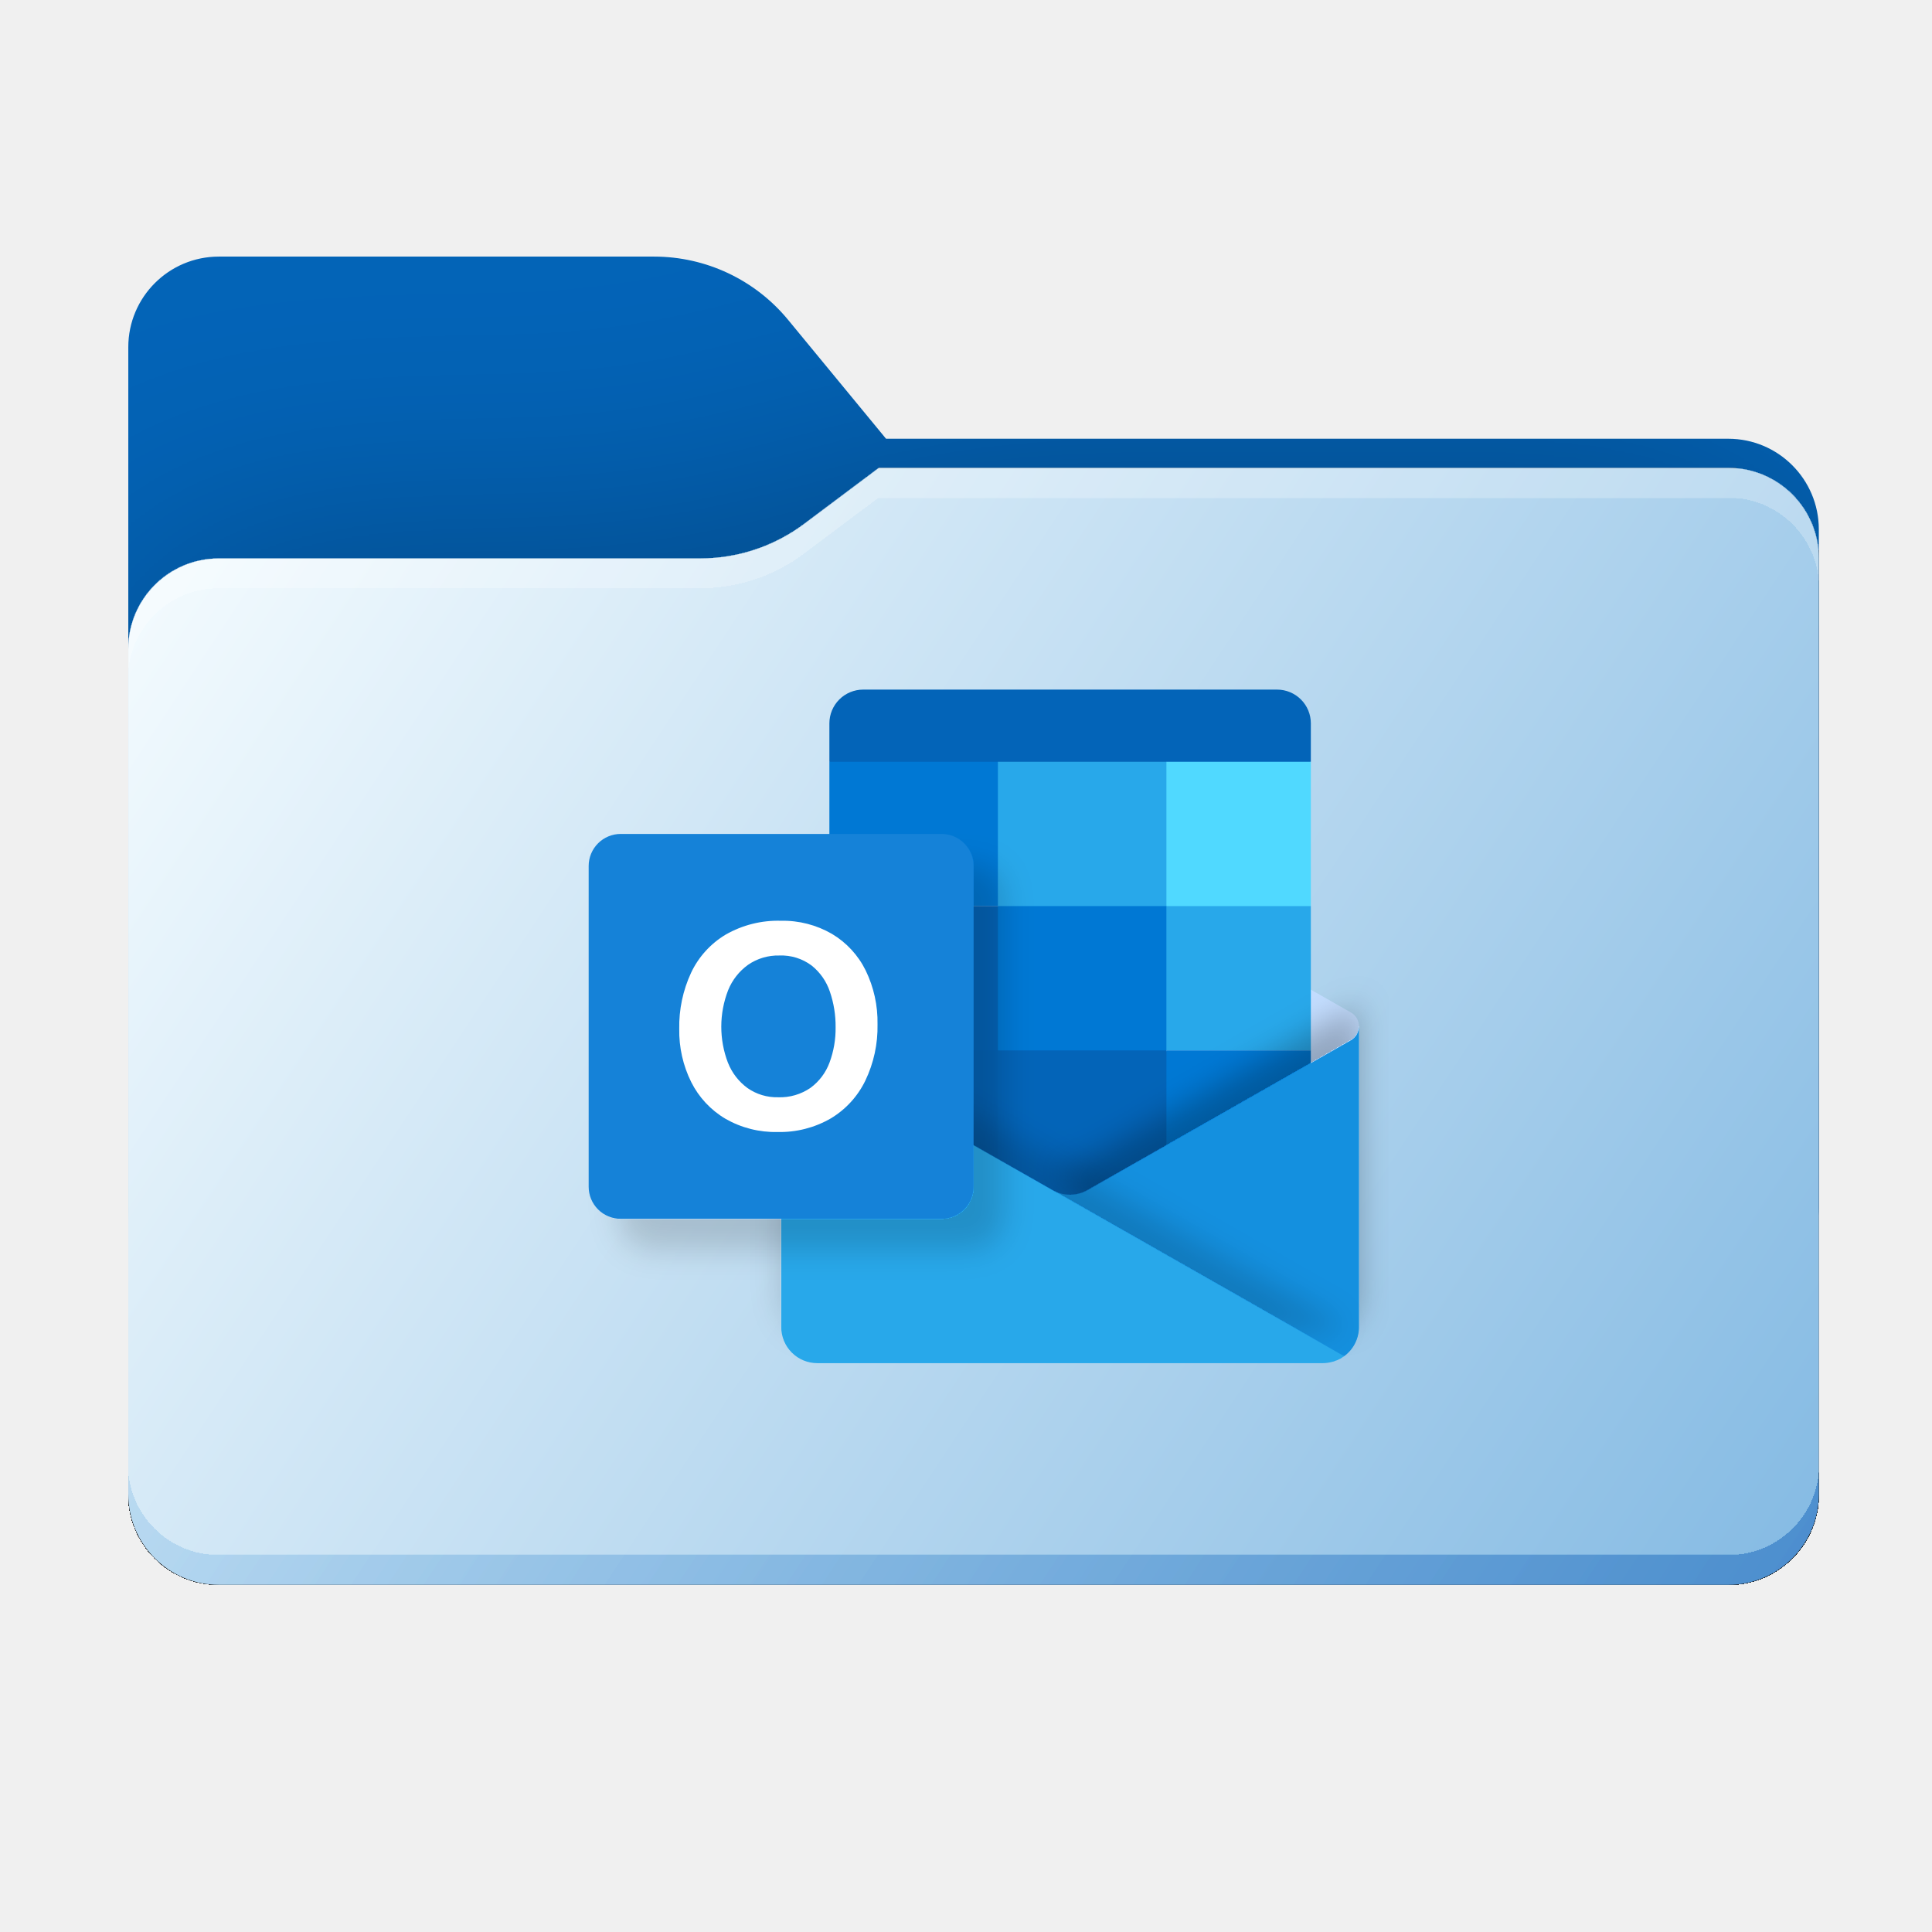
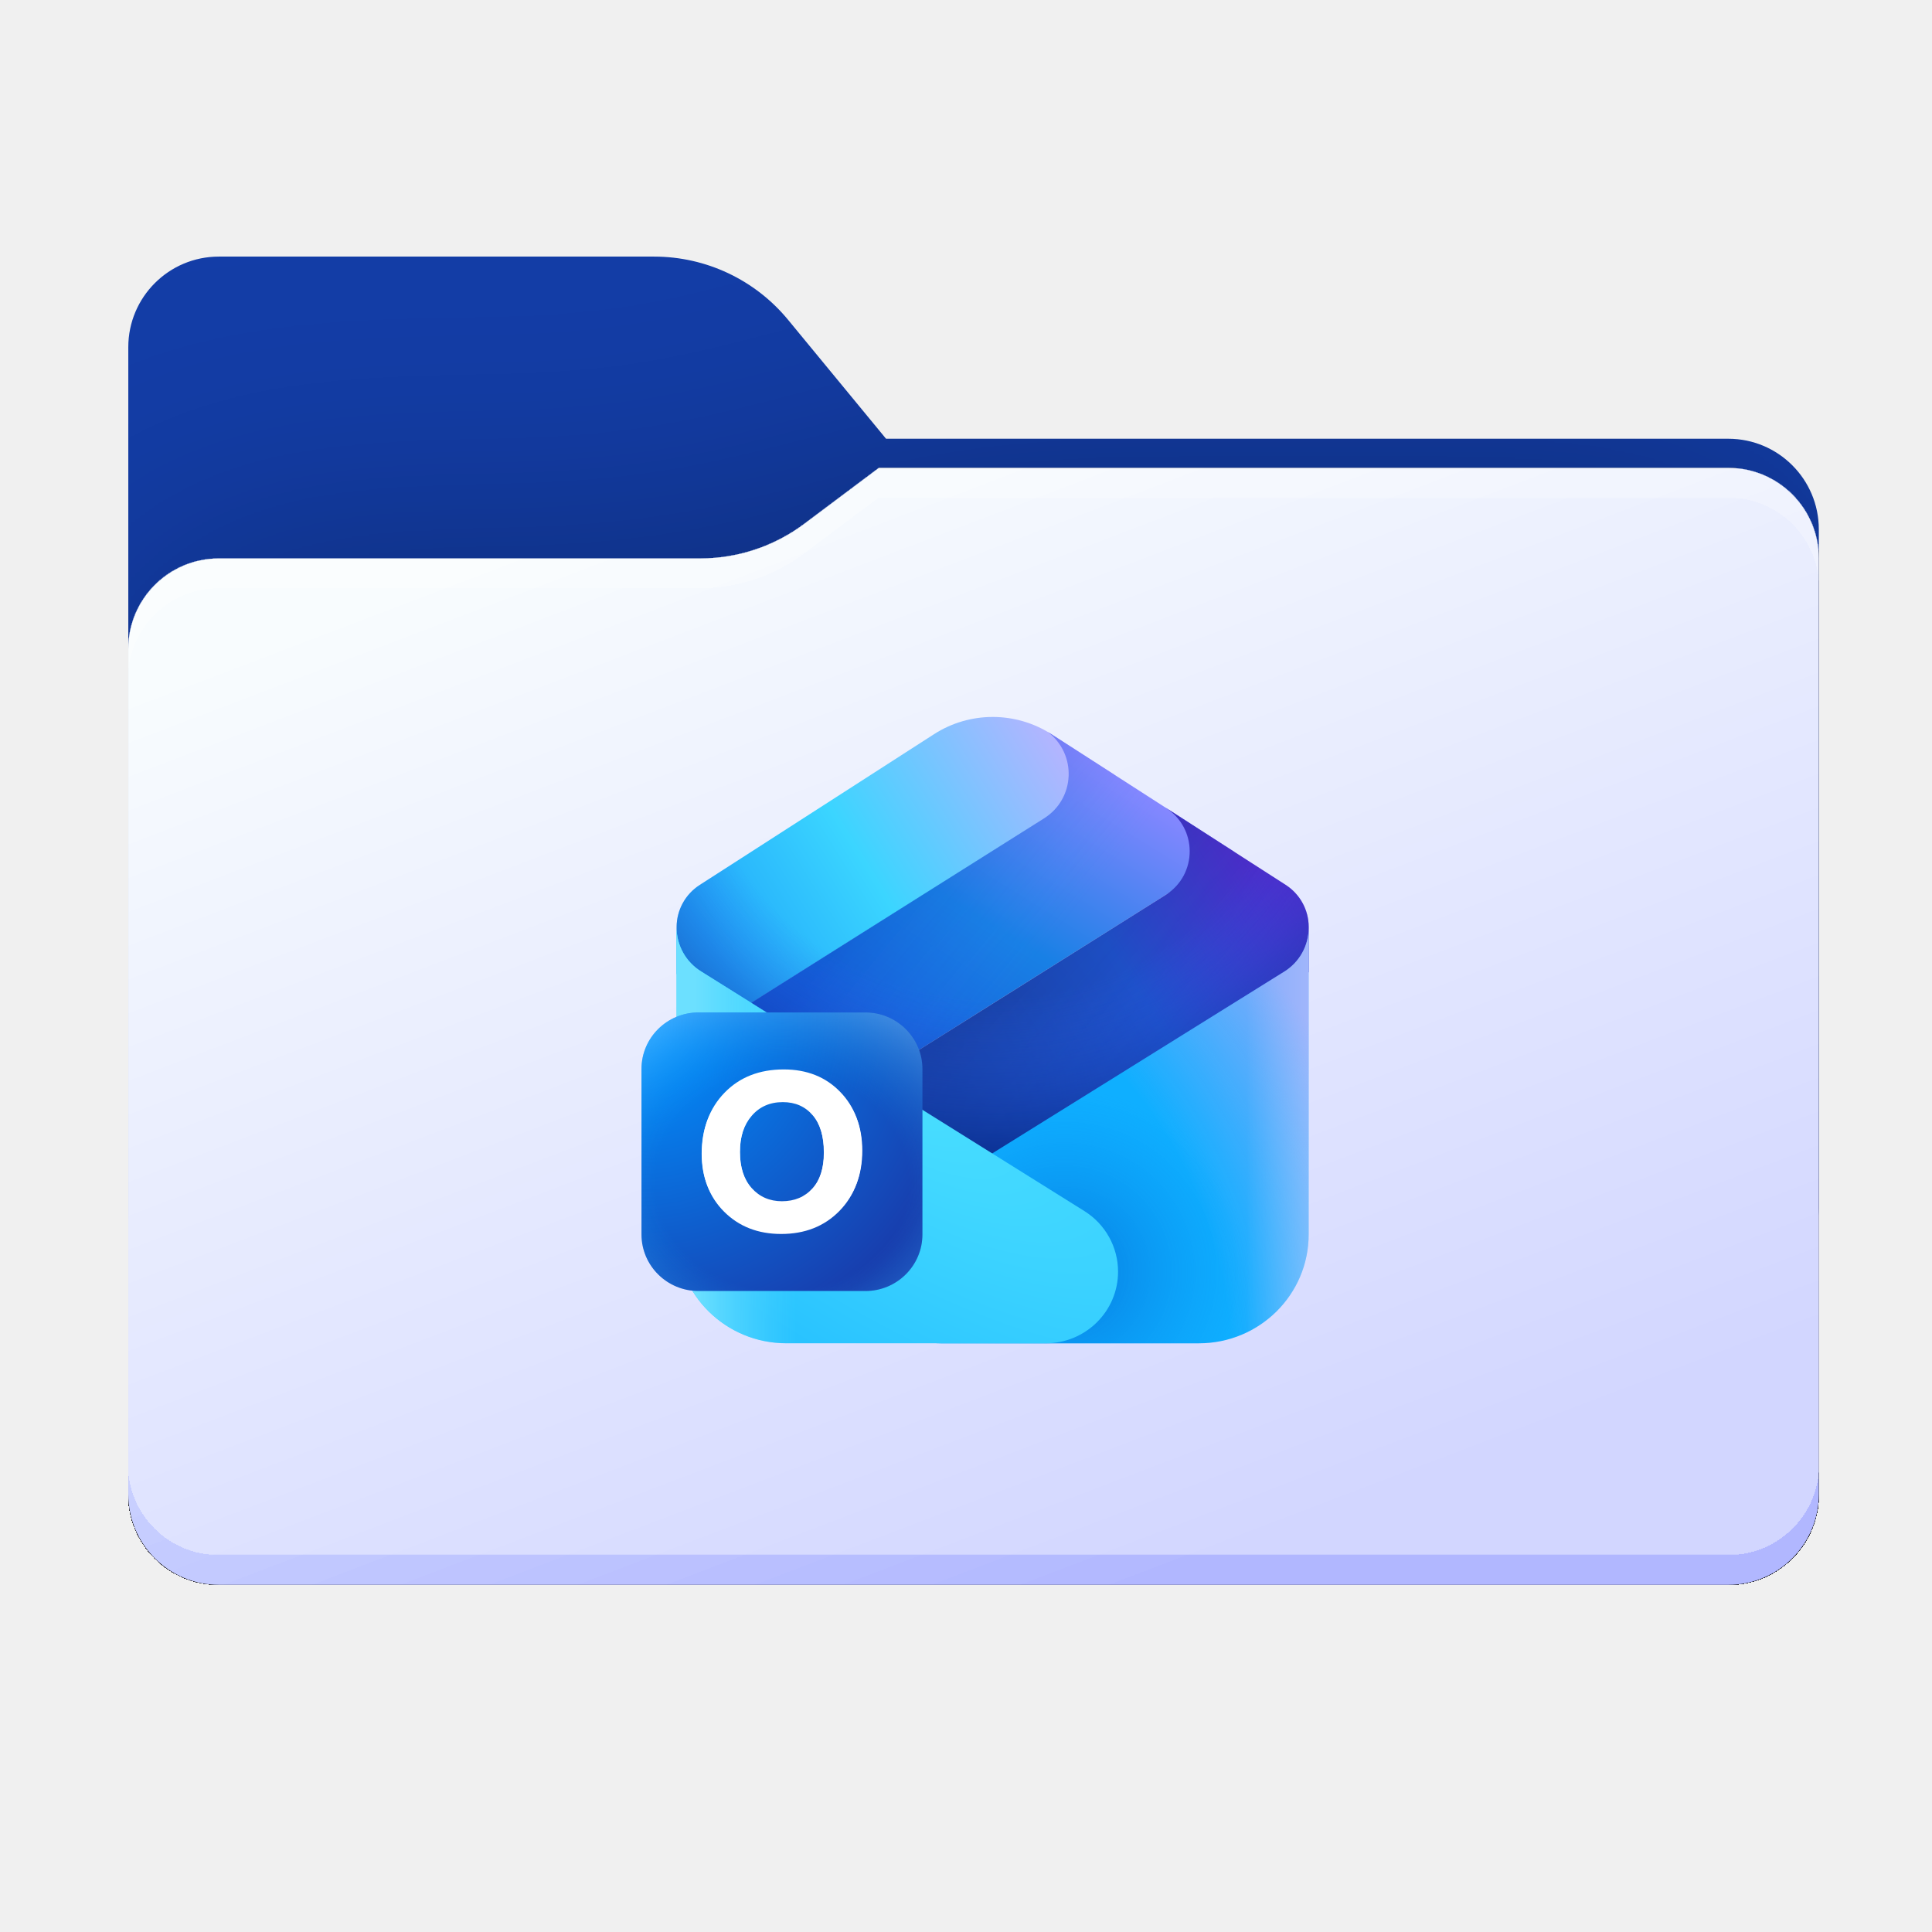
<svg xmlns="http://www.w3.org/2000/svg" width="256" height="256" viewBox="0 0 256 256" fill="none">
-   <path fill-rule="evenodd" clip-rule="evenodd" d="M104.425 42.378C100.056 37.073 93.544 34 86.671 34H29C22.373 34 17 39.373 17 46V58.137V68.2V160C17 166.627 22.373 172 29 172H229C235.627 172 241 166.627 241 160V70.137C241 63.51 235.627 58.137 229 58.137H117.404L104.425 42.378Z" fill="#0364B8" />
-   <mask id="mask0_719_17127" style="mask-type:alpha" maskUnits="userSpaceOnUse" x="17" y="34" width="224" height="138">
-     <path fill-rule="evenodd" clip-rule="evenodd" d="M104.425 42.378C100.056 37.073 93.544 34 86.671 34H29C22.373 34 17 39.373 17 46V58.137V68.2V160C17 166.627 22.373 172 29 172H229C235.627 172 241 166.627 241 160V70.137C241 63.51 235.627 58.137 229 58.137H117.404L104.425 42.378Z" fill="url(#paint0_linear_719_17127)" />
-   </mask>
-   <g mask="url(#mask0_719_17127)">
-     <g style="mix-blend-mode:multiply" filter="url(#filter0_f_719_17127)">
-       <path fill-rule="evenodd" clip-rule="evenodd" d="M92.789 74C97.764 74 102.605 72.387 106.586 69.402L116.459 62H229C235.627 62 241 67.373 241 74V108V160C241 166.627 235.627 172 229 172H29C22.373 172 17 166.627 17 160L17 108V86C17 79.373 22.373 74 29 74H87H92.789Z" fill="black" fill-opacity="0.3" />
+   <g clip-path="url(#clip0_4306_13010)">
+     <path d="M104.425 42.378C100.056 37.073 93.544 34 86.671 34H29C22.373 34 17 39.373 17 46V160C17 166.627 22.373 172 29 172H229C235.627 172 241 166.627 241 160V70.137C241 63.51 235.627 58.137 229 58.137H117.404L104.425 42.378Z" fill="url(#paint0_linear_4306_13010)" />
+     <mask id="mask0_4306_13010" style="mask-type:alpha" maskUnits="userSpaceOnUse" x="17" y="34" width="224" height="138">
+       <path d="M86.671 34C93.543 34 100.057 37.073 104.426 42.378L117.403 58.137H229C235.627 58.137 241 63.51 241 70.137V160C241 166.627 235.627 172 229 172H29C22.373 172 17 166.627 17 160V46C17 39.373 22.373 34 29 34H86.671Z" fill="url(#paint1_linear_4306_13010)" />
+     </mask>
+     <g mask="url(#mask0_4306_13010)">
+       <g filter="url(#filter0_f_4306_13010)" style="mix-blend-mode:multiply">
+         <path d="M241 160C241 166.627 235.627 172 229 172H29C22.373 172 17 166.627 17 160V86C17 79.373 22.373 74 29 74H92.79C97.765 74 102.605 72.386 106.586 69.402L116.46 62H229C235.627 62 241 67.373 241 74V160Z" fill="black" fill-opacity="0.3" />
+       </g>
    </g>
+     <g filter="url(#filter1_ii_4306_13010)">
+       <path d="M241 198C241 204.627 235.627 210 229 210H29C22.373 210 17 204.627 17 198V86C17 79.373 22.373 74 29 74H92.79C97.765 74 102.605 72.386 106.586 69.402L116.46 62H229C235.627 62 241 67.373 241 74V198Z" fill="url(#paint2_linear_4306_13010)" />
+     </g>
+     <path d="M147.66 102.649L94.25 136.218L89.657 129.033V122.841C89.657 120.587 90.808 118.486 92.716 117.259L123.763 97.283C128.493 94.24 134.586 94.239 139.316 97.282L147.66 102.649Z" fill="url(#paint3_linear_4306_13010)" />
+     <path d="M138.836 96.988C138.997 97.083 139.156 97.181 139.314 97.283L163.544 112.867L103.466 150.628L94.247 136.206L138.339 108.44C142.515 105.81 142.698 99.894 138.836 96.988Z" fill="url(#paint4_linear_4306_13010)" />
+     <path d="M138.836 96.988C138.997 97.083 139.156 97.181 139.314 97.283L163.544 112.867L103.466 150.628L94.247 136.206L138.339 108.44C142.515 105.81 142.698 99.894 138.836 96.988Z" fill="url(#paint5_linear_4306_13010)" />
+     <path d="M127.437 157.838L103.468 150.628L154.43 118.596C158.722 115.899 158.711 109.686 154.409 107.003L154.179 106.86L154.84 107.268L170.35 117.244C172.258 118.471 173.409 120.572 173.409 122.827V128.819L127.437 157.838Z" fill="url(#paint6_linear_4306_13010)" />
+     <path d="M127.437 157.838L103.468 150.628L154.43 118.596C158.722 115.899 158.711 109.686 154.409 107.003L154.179 106.86L154.84 107.268L170.35 117.244C172.258 118.471 173.409 120.572 173.409 122.827V128.819L127.437 157.838Z" fill="url(#paint7_linear_4306_13010)" />
+     <path d="M139.316 97.282C134.586 94.239 128.493 94.24 123.762 97.283L92.716 117.259C90.808 118.486 89.657 120.587 89.657 122.841V123.144C89.732 125.407 90.933 127.492 92.873 128.705L131.477 152.838L170.178 128.742C172.188 127.49 173.408 125.302 173.408 122.949V128.819L173.409 122.827C173.409 120.572 172.257 118.471 170.35 117.244L139.316 97.282Z" fill="url(#paint8_radial_4306_13010)" />
+     <path d="M124.671 177.995H158.864C166.895 177.995 173.405 171.54 173.405 163.577V122.95C173.405 125.303 172.185 127.491 170.176 128.742L119.316 160.408C116.572 162.116 114.907 165.103 114.907 168.315C114.908 173.661 119.279 177.995 124.671 177.995Z" fill="url(#paint9_linear_4306_13010)" />
+     <path d="M124.671 177.995H158.864C166.895 177.995 173.405 171.54 173.405 163.577V122.95C173.405 125.303 172.185 127.491 170.176 128.742L119.316 160.408C116.572 162.116 114.907 165.103 114.907 168.315C114.908 173.661 119.279 177.995 124.671 177.995Z" fill="url(#paint10_radial_4306_13010)" />
+     <path d="M124.671 177.995H158.864C166.895 177.995 173.405 171.54 173.405 163.577V122.95C173.405 125.303 172.185 127.491 170.176 128.742L119.316 160.408C116.572 162.116 114.907 165.103 114.907 168.315C114.908 173.661 119.279 177.995 124.671 177.995Z" fill="url(#paint11_radial_4306_13010)" />
+     <path d="M138.575 177.993H104.193C96.162 177.993 89.652 171.538 89.652 163.574V122.919C89.652 125.268 90.868 127.453 92.871 128.705L143.681 160.468C146.463 162.206 148.149 165.24 148.149 168.5C148.149 173.743 143.862 177.993 138.575 177.993Z" fill="url(#paint12_radial_4306_13010)" />
+     <path d="M138.575 177.993H104.193C96.162 177.993 89.652 171.538 89.652 163.574V122.919C89.652 125.268 90.868 127.453 92.871 128.705L143.681 160.468C146.463 162.206 148.149 165.24 148.149 168.5C148.149 173.743 143.862 177.993 138.575 177.993Z" fill="url(#paint13_linear_4306_13010)" />
+     <path d="M92.561 134.155H114.664C118.84 134.155 122.225 137.511 122.225 141.652V163.569C122.225 167.71 118.84 171.066 114.664 171.066H92.561C88.385 171.066 85 167.71 85 163.569V141.652C85 137.511 88.385 134.155 92.561 134.155Z" fill="url(#paint14_radial_4306_13010)" />
+     <path d="M92.561 134.155H114.664C118.84 134.155 122.225 137.511 122.225 141.652V163.569C122.225 167.71 118.84 171.066 114.664 171.066H92.561C88.385 171.066 85 167.71 85 163.569V141.652C85 137.511 88.385 134.155 92.561 134.155Z" fill="url(#paint15_radial_4306_13010)" />
+     <path d="M103.518 163.223C100.44 163.223 97.913 162.267 95.938 160.358C93.962 158.449 92.974 155.957 92.974 152.883C92.974 149.636 93.976 147.011 95.982 145.005C97.988 143.001 100.614 141.999 103.861 141.999C106.929 141.999 109.426 142.958 111.352 144.877C113.288 146.796 114.256 149.326 114.256 152.467C114.256 155.694 113.253 158.296 111.248 160.272C109.252 162.239 106.676 163.223 103.518 163.223ZM103.607 159.17C105.285 159.17 106.636 158.601 107.658 157.465C108.681 156.329 109.192 154.749 109.192 152.725C109.192 150.615 108.696 148.973 107.703 147.798C106.71 146.624 105.384 146.037 103.727 146.037C102.019 146.037 100.643 146.643 99.601 147.855C98.559 149.059 98.038 150.653 98.038 152.639C98.038 154.654 98.559 156.248 99.601 157.422C100.643 158.587 101.979 159.17 103.607 159.17Z" fill="white" />
+     <path d="M103.51 163.507C100.443 163.507 97.926 162.526 95.957 160.565C93.989 158.603 93.005 156.043 93.005 152.886C93.005 149.551 94.004 146.854 96.002 144.794C98 142.734 100.617 141.705 103.851 141.705C106.907 141.705 109.395 142.69 111.313 144.662C113.242 146.633 114.206 149.232 114.206 152.459C114.206 155.773 113.207 158.446 111.21 160.476C109.221 162.497 106.655 163.507 103.51 163.507ZM103.598 159.344C105.27 159.344 106.615 158.76 107.634 157.593C108.653 156.426 109.162 154.803 109.162 152.723C109.162 150.556 108.667 148.869 107.679 147.663C106.689 146.457 105.369 145.854 103.717 145.854C102.016 145.854 100.646 146.476 99.607 147.722C98.569 148.957 98.049 150.595 98.049 152.635C98.049 154.705 98.569 156.342 99.607 157.549C100.646 158.745 101.976 159.344 103.598 159.344Z" fill="white" />
  </g>
-   <g filter="url(#filter1_ii_719_17127)">
-     <path fill-rule="evenodd" clip-rule="evenodd" d="M92.789 74C97.764 74 102.605 72.387 106.586 69.402L116.459 62H229C235.627 62 241 67.373 241 74V108V198C241 204.627 235.627 210 229 210H29C22.373 210 17 204.627 17 198L17 108V86C17 79.373 22.373 74 29 74H87H92.789Z" fill="url(#paint1_linear_719_17127)" />
-   </g>
-   <path d="M169.216 91.375H114.377C113.189 91.375 112.05 91.847 111.21 92.686C110.37 93.525 109.898 94.663 109.898 95.85V100.938L140.807 110.5L173.694 100.938V95.85C173.694 94.663 173.222 93.525 172.382 92.686C171.542 91.847 170.403 91.375 169.216 91.375Z" fill="#0364B8" />
-   <path d="M178.957 140.479C179.424 139.011 179.797 137.515 180.073 136C180.073 135.628 179.974 135.262 179.788 134.94C179.602 134.618 179.334 134.35 179.011 134.164L178.97 134.139L178.957 134.132L144.386 114.453C144.237 114.356 144.082 114.268 143.923 114.188C143.262 113.86 142.534 113.689 141.796 113.689C141.058 113.689 140.33 113.86 139.668 114.188C139.509 114.267 139.355 114.354 139.206 114.45L104.635 134.136L104.622 134.142L104.584 134.164C104.261 134.35 103.992 134.617 103.805 134.94C103.618 135.262 103.519 135.628 103.519 136C103.795 137.515 104.168 139.011 104.635 140.479L141.292 167.27L178.957 140.479Z" fill="#C3DDFF" />
-   <path d="M154.555 100.938H132.227L125.78 110.5L132.227 120.062L154.555 139.188H173.694V120.062L154.555 100.938Z" fill="#28A8EA" />
-   <path d="M109.898 100.938H132.227V120.062H109.898V100.938Z" fill="#0078D4" />
-   <path d="M154.556 100.938H173.694V120.062H154.556V100.938Z" fill="#50D9FF" />
-   <path d="M154.555 139.188L132.227 120.062H109.898V139.188L132.227 158.313L166.779 163.948L154.555 139.188Z" fill="#0364B8" />
-   <path d="M132.227 120.062H154.555V139.188H132.227V120.062Z" fill="#0078D4" />
-   <path d="M109.898 139.188H132.227V158.312H109.898V139.188Z" fill="#0362B5" />
-   <path d="M154.556 139.188H173.694V158.312H154.556V139.188Z" fill="#0078D4" />
-   <g filter="url(#filter2_d_719_17127)">
-     <path d="M179.012 137.839L178.967 137.865L178.957 137.871L144.387 157.551C143.7 157.993 142.911 158.252 142.096 158.303C141.281 158.354 140.466 158.195 139.729 157.841L151.768 173.973L178.096 179.701V179.713C178.709 179.271 179.207 178.689 179.551 178.016C179.895 177.344 180.074 176.599 180.074 175.844V136C180.074 136.373 179.976 136.739 179.789 137.062C179.603 137.385 179.335 137.653 179.012 137.839Z" fill="#1490DF" />
-   </g>
-   <g filter="url(#filter3_d_719_17127)">
-     <path d="M104.635 137.881V137.849H104.603L104.507 137.785C104.203 137.598 103.951 137.335 103.778 137.023C103.605 136.71 103.515 136.357 103.519 136V175.844C103.518 176.472 103.641 177.094 103.881 177.674C104.121 178.255 104.474 178.782 104.918 179.226C105.363 179.671 105.89 180.023 106.471 180.263C107.052 180.503 107.675 180.626 108.303 180.625H175.289C175.687 180.621 176.084 180.568 176.469 180.466C176.669 180.431 176.862 180.366 177.043 180.274C177.111 180.268 177.176 180.246 177.234 180.211C177.496 180.104 177.742 179.965 177.968 179.796C178.032 179.764 178.064 179.764 178.096 179.701L104.635 137.881Z" fill="#28A8EA" />
-   </g>
-   <g filter="url(#filter4_d_719_17127)">
-     <path d="M82.25 110.5H124.752C125.879 110.5 126.96 110.948 127.756 111.744C128.553 112.541 129.001 113.622 129.001 114.749V157.251C129.001 158.378 128.553 159.459 127.756 160.256C126.96 161.052 125.879 161.5 124.752 161.5H82.25C81.123 161.5 80.042 161.052 79.246 160.256C78.449 159.459 78.001 158.378 78.001 157.251V114.749C78.001 113.622 78.449 112.541 79.246 111.744C80.042 110.948 81.123 110.5 82.25 110.5Z" fill="#1582D8" />
-   </g>
-   <path d="M91.563 128.914C92.555 126.801 94.157 125.033 96.162 123.836C98.384 122.565 100.914 121.932 103.473 122.006C105.843 121.954 108.181 122.555 110.232 123.741C112.163 124.891 113.718 126.576 114.708 128.592C115.787 130.814 116.324 133.26 116.277 135.73C116.329 138.309 115.775 140.865 114.66 143.192C113.649 145.28 112.047 147.026 110.053 148.213C107.921 149.438 105.494 150.054 103.036 149.996C100.615 150.054 98.224 149.447 96.123 148.241C94.177 147.09 92.603 145.403 91.591 143.382C90.505 141.193 89.96 138.775 90.003 136.331C89.956 133.773 90.489 131.237 91.563 128.914ZM96.465 140.832C96.993 142.168 97.89 143.327 99.05 144.174C100.233 145.001 101.649 145.428 103.092 145.392C104.629 145.452 106.144 145.01 107.409 144.135C108.556 143.288 109.43 142.123 109.921 140.785C110.472 139.293 110.744 137.714 110.722 136.124C110.739 134.52 110.484 132.924 109.966 131.405C109.509 130.039 108.667 128.833 107.54 127.934C106.309 127.015 104.799 126.547 103.263 126.61C101.789 126.573 100.34 127.003 99.126 127.839C97.943 128.688 97.026 129.856 96.482 131.206C95.278 134.302 95.272 137.734 96.462 140.835L96.465 140.832Z" fill="white" />
  <defs>
-     <filter id="filter0_f_719_17127" x="-20" y="25" width="298" height="184" filterUnits="userSpaceOnUse" color-interpolation-filters="sRGB">
+     <filter id="filter0_f_4306_13010" x="-20" y="25" width="298" height="184" filterUnits="userSpaceOnUse" color-interpolation-filters="sRGB">
      <feFlood flood-opacity="0" result="BackgroundImageFix" />
      <feBlend mode="normal" in="SourceGraphic" in2="BackgroundImageFix" result="shape" />
-       <feGaussianBlur stdDeviation="18.5" result="effect1_foregroundBlur_719_17127" />
+       <feGaussianBlur stdDeviation="18.5" result="effect1_foregroundBlur_4306_13010" />
    </filter>
-     <filter id="filter1_ii_719_17127" x="17" y="62" width="224" height="148" filterUnits="userSpaceOnUse" color-interpolation-filters="sRGB">
+     <filter id="filter1_ii_4306_13010" x="17" y="62" width="224" height="148" filterUnits="userSpaceOnUse" color-interpolation-filters="sRGB">
      <feFlood flood-opacity="0" result="BackgroundImageFix" />
      <feBlend mode="normal" in="SourceGraphic" in2="BackgroundImageFix" result="shape" />
      <feColorMatrix in="SourceAlpha" type="matrix" values="0 0 0 0 0 0 0 0 0 0 0 0 0 0 0 0 0 0 127 0" result="hardAlpha" />
      <feOffset dy="4" />
      <feComposite in2="hardAlpha" operator="arithmetic" k2="-1" k3="1" />
      <feColorMatrix type="matrix" values="0 0 0 0 1 0 0 0 0 1 0 0 0 0 1 0 0 0 0.25 0" />
-       <feBlend mode="normal" in2="shape" result="effect1_innerShadow_719_17127" />
+       <feBlend mode="normal" in2="shape" result="effect1_innerShadow_4306_13010" />
      <feColorMatrix in="SourceAlpha" type="matrix" values="0 0 0 0 0 0 0 0 0 0 0 0 0 0 0 0 0 0 127 0" result="hardAlpha" />
      <feOffset dy="-4" />
      <feComposite in2="hardAlpha" operator="arithmetic" k2="-1" k3="1" />
      <feColorMatrix type="matrix" values="0 0 0 0 0 0 0 0 0 0 0 0 0 0 0 0 0 0 0.9 0" />
-       <feBlend mode="soft-light" in2="effect1_innerShadow_719_17127" result="effect2_innerShadow_719_17127" />
+       <feBlend mode="soft-light" in2="effect1_innerShadow_4306_13010" result="effect2_innerShadow_4306_13010" />
    </filter>
-     <filter id="filter2_d_719_17127" x="135.729" y="128" width="48.345" height="51.713" filterUnits="userSpaceOnUse" color-interpolation-filters="sRGB">
-       <feFlood flood-opacity="0" result="BackgroundImageFix" />
-       <feColorMatrix in="SourceAlpha" type="matrix" values="0 0 0 0 0 0 0 0 0 0 0 0 0 0 0 0 0 0 127 0" result="hardAlpha" />
-       <feOffset dy="-4" />
-       <feGaussianBlur stdDeviation="2" />
-       <feComposite in2="hardAlpha" operator="out" />
-       <feColorMatrix type="matrix" values="0 0 0 0 0 0 0 0 0 0 0 0 0 0 0 0 0 0 0.25 0" />
-       <feBlend mode="normal" in2="BackgroundImageFix" result="effect1_dropShadow_719_17127" />
-       <feBlend mode="normal" in="SourceGraphic" in2="effect1_dropShadow_719_17127" result="shape" />
-     </filter>
-     <filter id="filter3_d_719_17127" x="99.519" y="128" width="82.577" height="52.625" filterUnits="userSpaceOnUse" color-interpolation-filters="sRGB">
-       <feFlood flood-opacity="0" result="BackgroundImageFix" />
-       <feColorMatrix in="SourceAlpha" type="matrix" values="0 0 0 0 0 0 0 0 0 0 0 0 0 0 0 0 0 0 127 0" result="hardAlpha" />
-       <feOffset dy="-4" />
-       <feGaussianBlur stdDeviation="2" />
-       <feComposite in2="hardAlpha" operator="out" />
-       <feColorMatrix type="matrix" values="0 0 0 0 0 0 0 0 0 0 0 0 0 0 0 0 0 0 0.15 0" />
-       <feBlend mode="normal" in2="BackgroundImageFix" result="effect1_dropShadow_719_17127" />
-       <feBlend mode="normal" in="SourceGraphic" in2="effect1_dropShadow_719_17127" result="shape" />
-     </filter>
-     <filter id="filter4_d_719_17127" x="78.001" y="110.5" width="59" height="59" filterUnits="userSpaceOnUse" color-interpolation-filters="sRGB">
-       <feFlood flood-opacity="0" result="BackgroundImageFix" />
-       <feColorMatrix in="SourceAlpha" type="matrix" values="0 0 0 0 0 0 0 0 0 0 0 0 0 0 0 0 0 0 127 0" result="hardAlpha" />
-       <feOffset dx="4" dy="4" />
-       <feGaussianBlur stdDeviation="2" />
-       <feComposite in2="hardAlpha" operator="out" />
-       <feColorMatrix type="matrix" values="0 0 0 0 0 0 0 0 0 0 0 0 0 0 0 0 0 0 0.15 0" />
-       <feBlend mode="normal" in2="BackgroundImageFix" result="effect1_dropShadow_719_17127" />
-       <feBlend mode="normal" in="SourceGraphic" in2="effect1_dropShadow_719_17127" result="shape" />
-     </filter>
-     <linearGradient id="paint0_linear_719_17127" x1="17" y1="34" x2="197.768" y2="215.142" gradientUnits="userSpaceOnUse">
+     <linearGradient id="paint0_linear_4306_13010" x1="17" y1="34" x2="197.768" y2="215.142" gradientUnits="userSpaceOnUse">
+       <stop stop-color="#133DA7" />
+     </linearGradient>
+     <linearGradient id="paint1_linear_4306_13010" x1="17" y1="34" x2="197.768" y2="215.142" gradientUnits="userSpaceOnUse">
      <stop stop-color="#05815D" />
      <stop offset="1" stop-color="#0C575F" />
    </linearGradient>
-     <linearGradient id="paint1_linear_719_17127" x1="17" y1="62" x2="241" y2="210" gradientUnits="userSpaceOnUse">
-       <stop stop-color="#F7FDFF" />
-       <stop offset="1" stop-color="#84BAE3" />
+     <linearGradient id="paint2_linear_4306_13010" x1="176.439" y1="200.973" x2="119.815" y2="52.533" gradientUnits="userSpaceOnUse">
+       <stop stop-color="#D2D6FF" />
+       <stop offset="1" stop-color="#F8FCFE" />
    </linearGradient>
+     <linearGradient id="paint3_linear_4306_13010" x1="98.934" y1="132.69" x2="147.43" y2="102.355" gradientUnits="userSpaceOnUse">
+       <stop stop-color="#20A7FA" />
+       <stop offset="0.4" stop-color="#3BD5FF" />
+       <stop offset="1" stop-color="#C4B0FF" />
+     </linearGradient>
+     <linearGradient id="paint4_linear_4306_13010" x1="115.703" y1="142.909" x2="142.5" y2="99.637" gradientUnits="userSpaceOnUse">
+       <stop stop-color="#165AD9" />
+       <stop offset="0.501" stop-color="#1880E5" />
+       <stop offset="1" stop-color="#8587FF" />
+     </linearGradient>
+     <linearGradient id="paint5_linear_4306_13010" x1="135.487" y1="143.495" x2="105.575" y2="118.915" gradientUnits="userSpaceOnUse">
+       <stop offset="0.237" stop-color="#448AFF" stop-opacity="0" />
+       <stop offset="0.792" stop-color="#0032B1" stop-opacity="0.2" />
+     </linearGradient>
+     <linearGradient id="paint6_linear_4306_13010" x1="131.656" y1="152.865" x2="179.015" y2="122.297" gradientUnits="userSpaceOnUse">
+       <stop stop-color="#1A43A6" />
+       <stop offset="0.492" stop-color="#2052CB" />
+       <stop offset="1" stop-color="#5F20CB" />
+     </linearGradient>
+     <linearGradient id="paint7_linear_4306_13010" x1="145.091" y1="151.059" x2="116.38" y2="126.004" gradientUnits="userSpaceOnUse">
+       <stop stop-color="#0045B9" stop-opacity="0" />
+       <stop offset="0.67" stop-color="#0D1F69" stop-opacity="0.2" />
+     </linearGradient>
+     <radialGradient id="paint8_radial_4306_13010" cx="0" cy="0" r="1" gradientUnits="userSpaceOnUse" gradientTransform="translate(131.536 96.8232) rotate(-90) scale(62.2943 67.997)">
+       <stop offset="0.568" stop-color="#275FF0" stop-opacity="0" />
+       <stop offset="0.992" stop-color="#002177" />
+     </radialGradient>
+     <linearGradient id="paint9_linear_4306_13010" x1="173.405" y1="150.173" x2="131.186" y2="150.173" gradientUnits="userSpaceOnUse">
+       <stop stop-color="#4DC4FF" />
+       <stop offset="0.196" stop-color="#0FAFFF" />
+     </linearGradient>
+     <radialGradient id="paint10_radial_4306_13010" cx="0" cy="0" r="1" gradientTransform="matrix(19.0375 -18.8771 19.0375 18.8771 141.054 168.556)" gradientUnits="userSpaceOnUse">
+       <stop offset="0.259" stop-color="#0060D1" stop-opacity="0.4" />
+       <stop offset="0.908" stop-color="#0383F1" stop-opacity="0" />
+     </radialGradient>
+     <radialGradient id="paint11_radial_4306_13010" cx="0" cy="0" r="1" gradientTransform="matrix(55.4357 -72.0459 65.7017 49.7054 100.428 188.304)" gradientUnits="userSpaceOnUse">
+       <stop offset="0.732" stop-color="#F4A7F7" stop-opacity="0" />
+       <stop offset="1" stop-color="#F4A7F7" stop-opacity="0.502" />
+     </radialGradient>
+     <radialGradient id="paint12_radial_4306_13010" cx="0" cy="0" r="1" gradientTransform="matrix(-26.5014 39.9452 -104.544 -68.1945 118.901 144.61)" gradientUnits="userSpaceOnUse">
+       <stop stop-color="#49DEFF" />
+       <stop offset="0.724" stop-color="#29C3FF" />
+     </radialGradient>
+     <linearGradient id="paint13_linear_4306_13010" x1="83.739" y1="168.465" x2="124.388" y2="168.435" gradientUnits="userSpaceOnUse">
+       <stop offset="0.206" stop-color="#6CE0FF" />
+       <stop offset="0.535" stop-color="#50D5FF" stop-opacity="0" />
+     </linearGradient>
+     <radialGradient id="paint14_radial_4306_13010" cx="0" cy="0" r="1" gradientTransform="matrix(33.4666 35.4918 -35.7935 33.1845 84.8672 135.574)" gradientUnits="userSpaceOnUse">
+       <stop offset="0.039" stop-color="#0091FF" />
+       <stop offset="0.919" stop-color="#183DAD" />
+     </radialGradient>
+     <radialGradient id="paint15_radial_4306_13010" cx="0" cy="0" r="1" gradientUnits="userSpaceOnUse" gradientTransform="translate(103.613 156.634) rotate(90) scale(25.838 30.0566)">
+       <stop offset="0.558" stop-color="#0FA5F7" stop-opacity="0" />
+       <stop offset="1" stop-color="#74C6FF" stop-opacity="0.502" />
+     </radialGradient>
+     <clipPath id="clip0_4306_13010">
+       <rect width="256" height="256" fill="white" />
+     </clipPath>
  </defs>
</svg>
